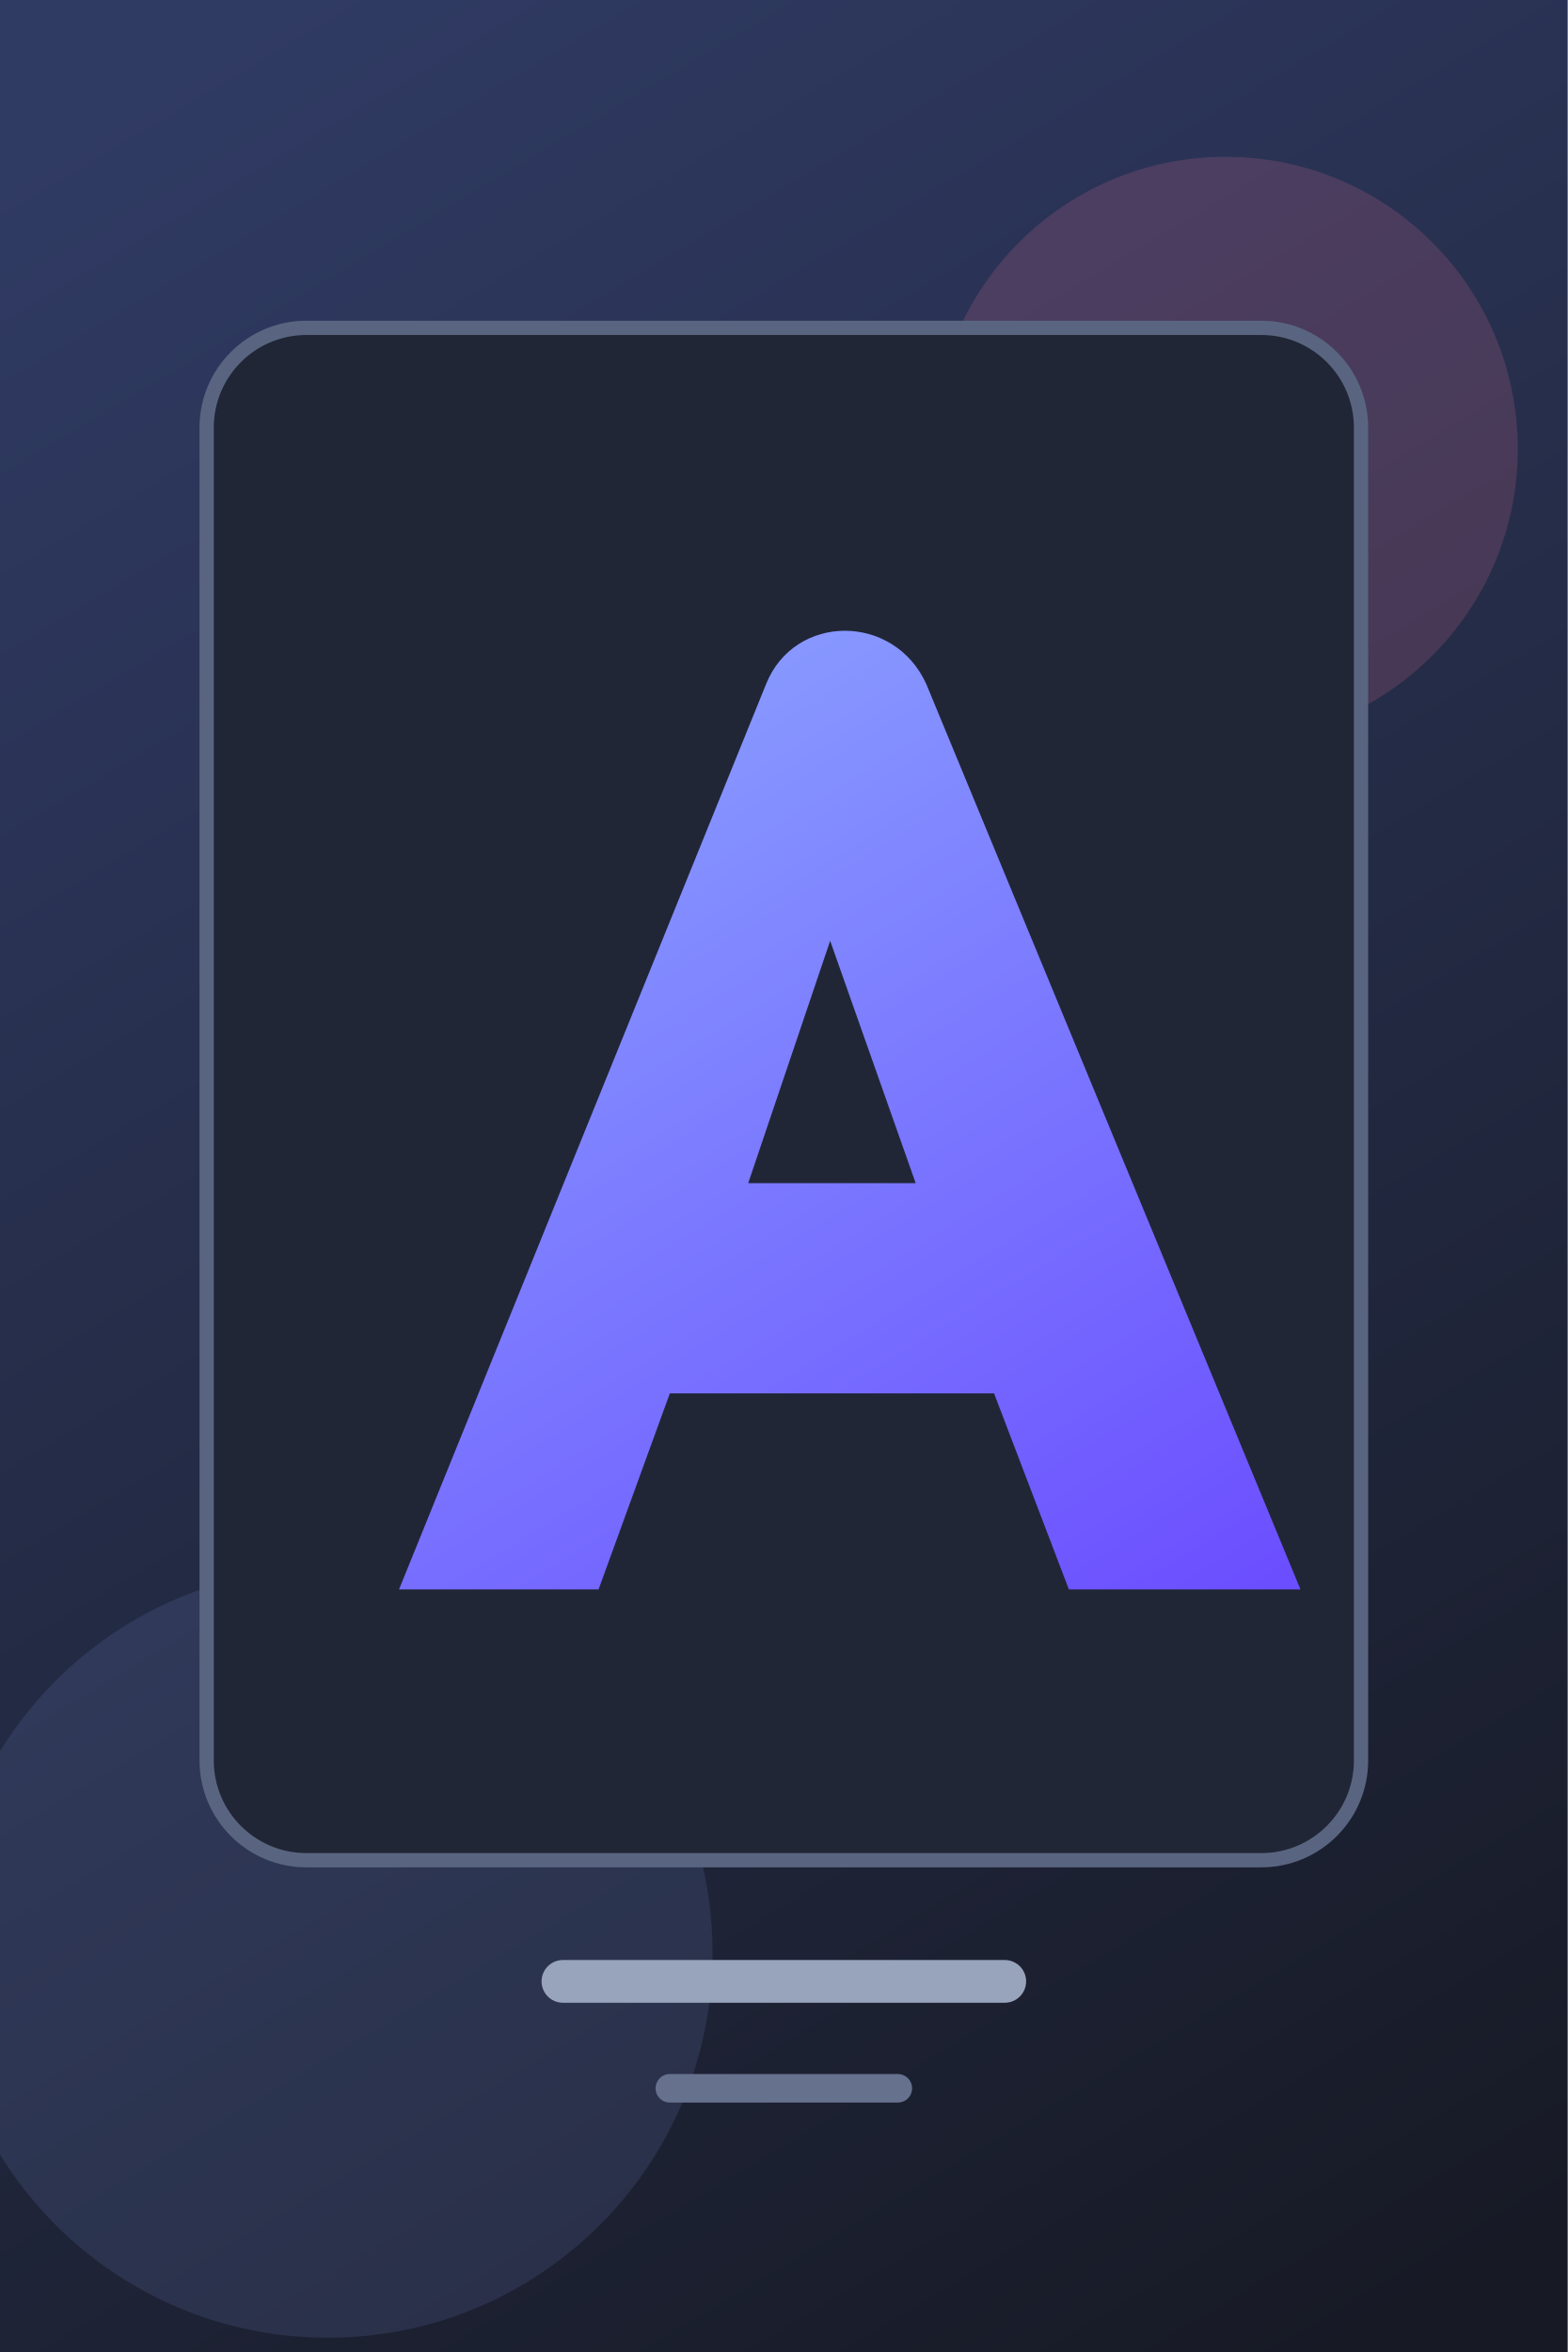
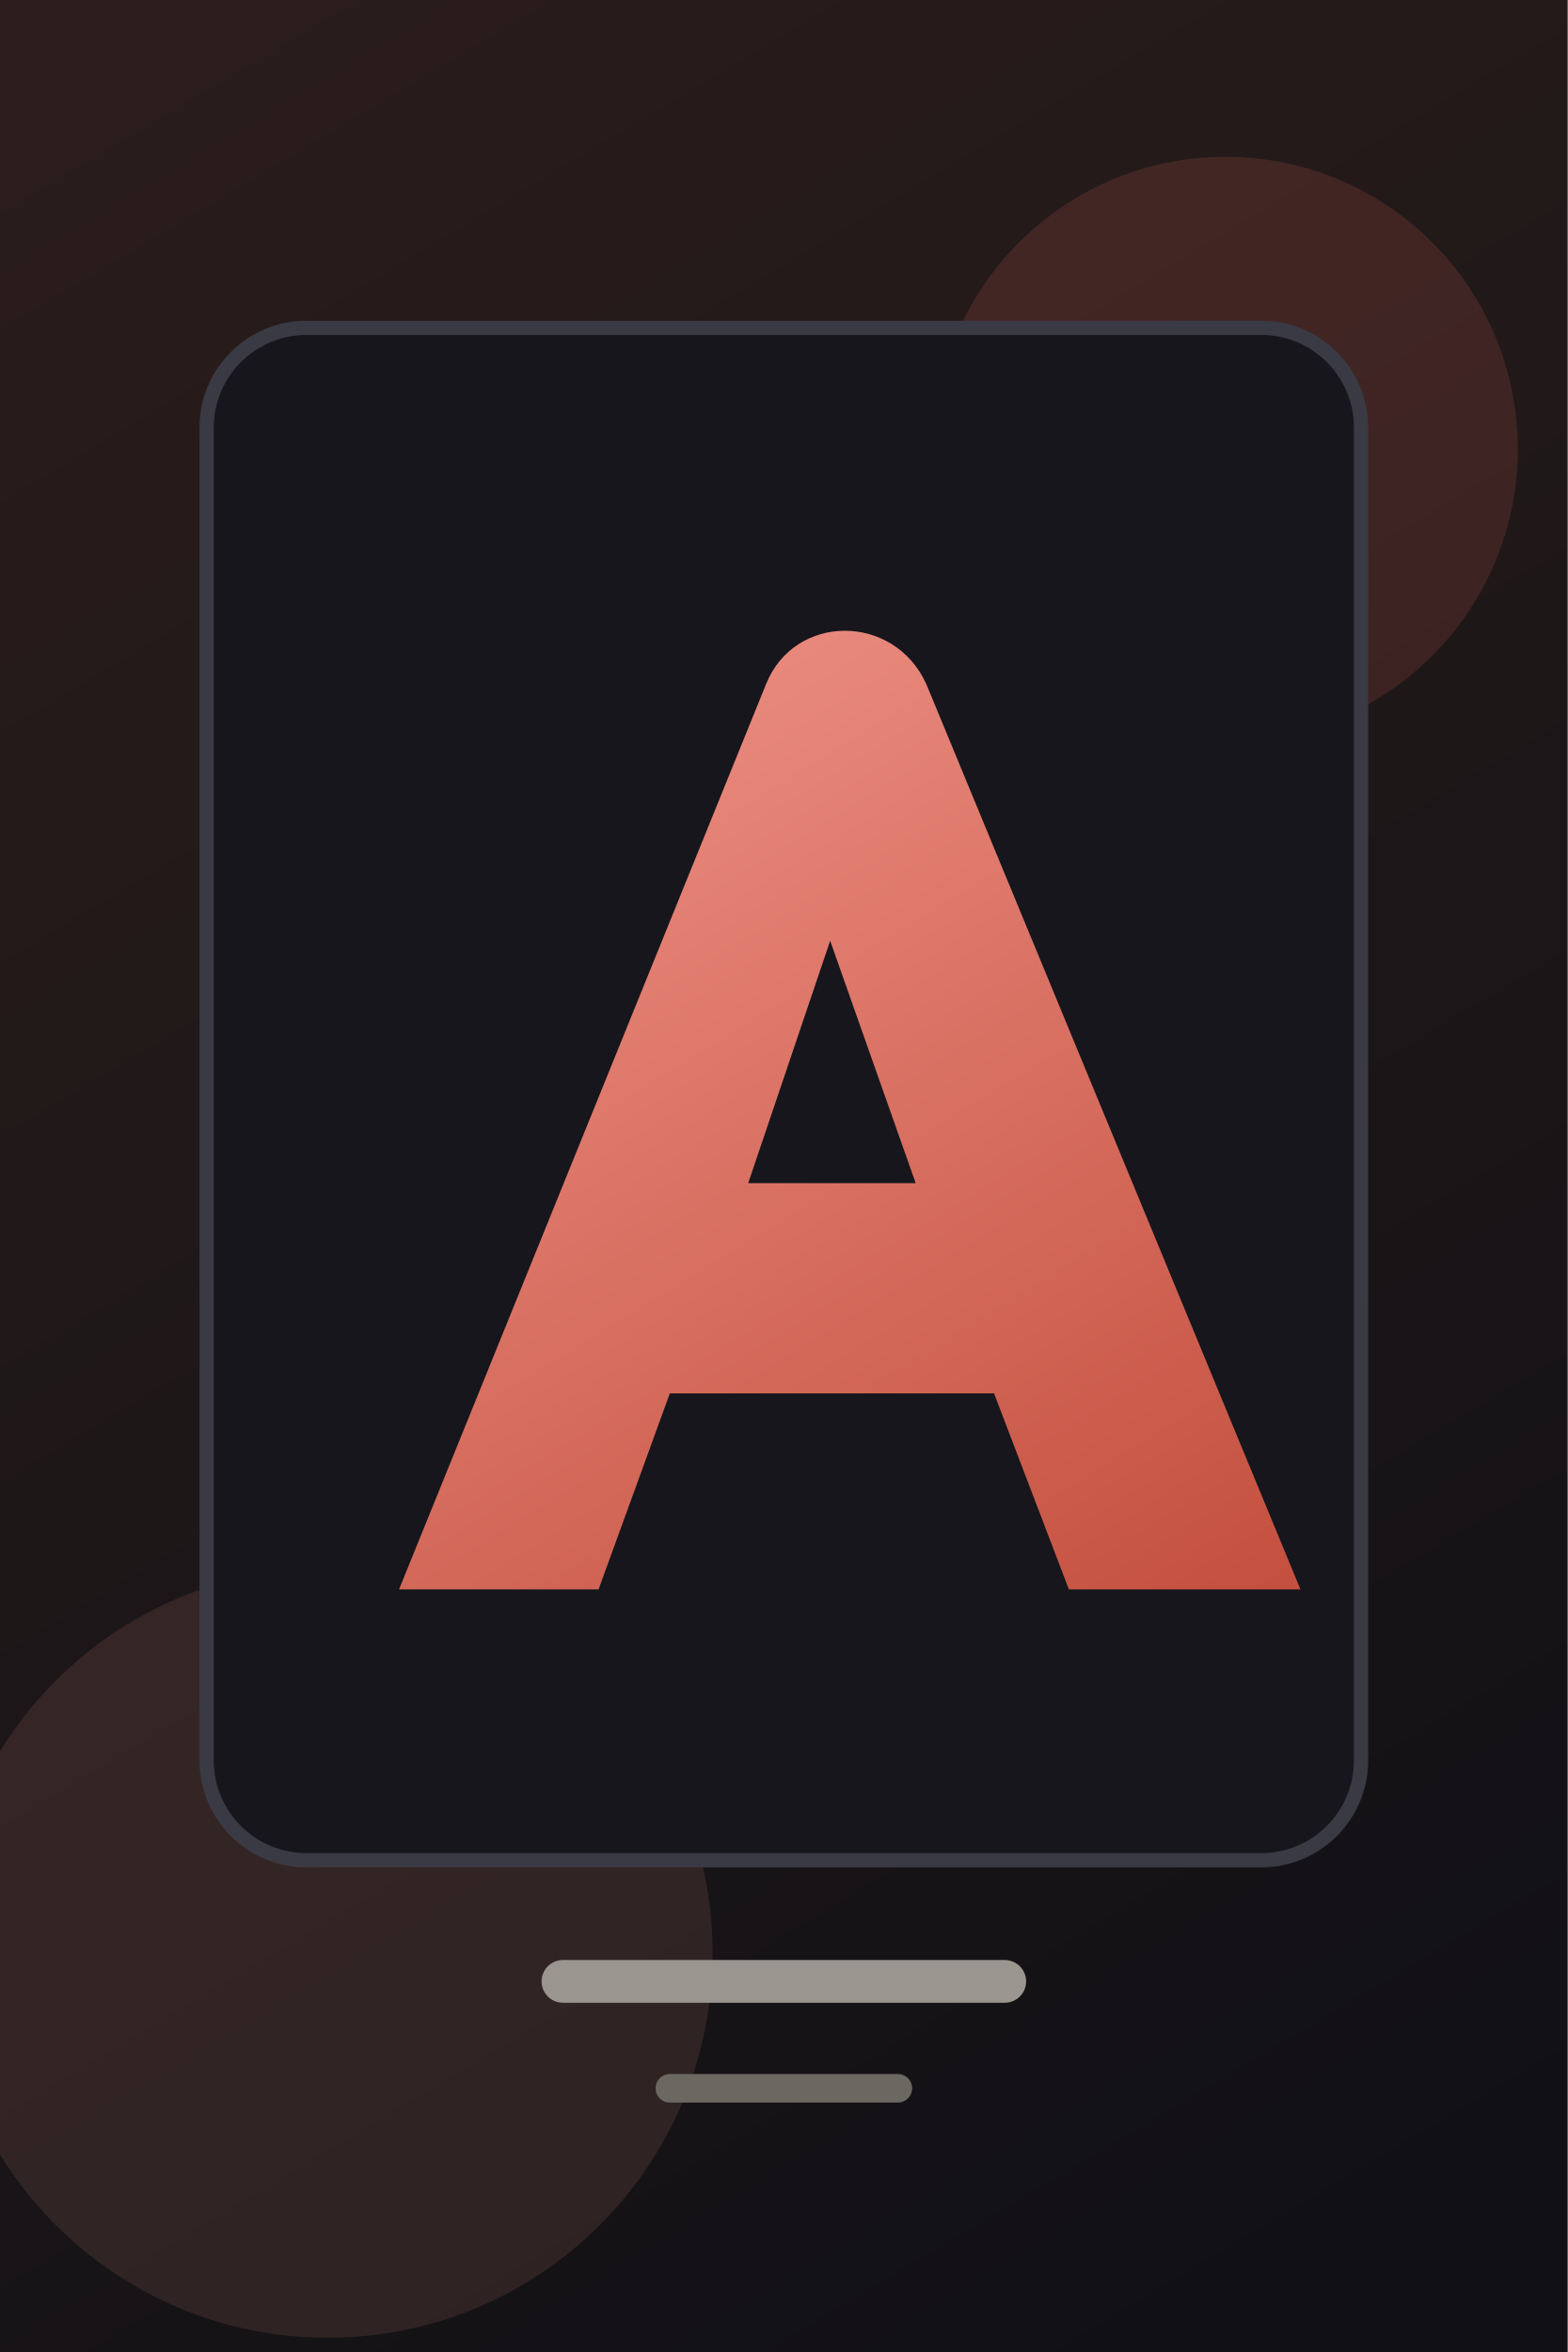
<svg xmlns="http://www.w3.org/2000/svg" width="440" height="660" viewBox="0 0 440 660">
  <defs>
    <linearGradient id="bg" x1="40" y1="20" x2="410" y2="640" gradientUnits="userSpaceOnUse">
-       <stop stop-color="#303B64" />
-       <stop offset="1" stop-color="#171A25" />
+       <stop stop-color="#2A1D1B" />
+       <stop offset="1" stop-color="#101015" />
    </linearGradient>
    <linearGradient id="a" x1="130" y1="160" x2="320" y2="470" gradientUnits="userSpaceOnUse">
-       <stop stop-color="#8DA8FF" />
-       <stop offset="1" stop-color="#6B4EFF" />
+       <stop stop-color="#F0958A" />
+       <stop offset="1" stop-color="#C4503F" />
    </linearGradient>
  </defs>
  <rect width="440" height="660" fill="url(#bg)" />
-   <circle cx="344" cy="126" r="82" fill="#FF7A9D" opacity=".16" />
-   <circle cx="92" cy="548" r="108" fill="#8DA8FF" opacity=".12" />
-   <rect x="58" y="92" width="324" height="430" rx="28" fill="#202636" stroke="#596580" stroke-width="4" />
+   <circle cx="344" cy="126" r="82" fill="#E0685A" opacity=".16" />
+   <circle cx="92" cy="548" r="108" fill="#F0958A" opacity=".12" />
+   <rect x="58" y="92" width="324" height="430" rx="28" fill="#16161C" stroke="#3A3A44" stroke-width="4" />
  <path d="M112 446l103-254c8-20 36-20 45 0l105 254h-65l-21-55h-91l-20 55h-56zm98-114h47l-24-68-23 68z" fill="url(#a)" />
-   <path d="M158 556h124" stroke="#98A3BC" stroke-width="12" stroke-linecap="round" />
-   <path d="M188 586h64" stroke="#66718E" stroke-width="8" stroke-linecap="round" />
+   <path d="M158 556h124" stroke="#9A968F" stroke-width="12" stroke-linecap="round" />
+   <path d="M188 586h64" stroke="#6B6862" stroke-width="8" stroke-linecap="round" />
</svg>
